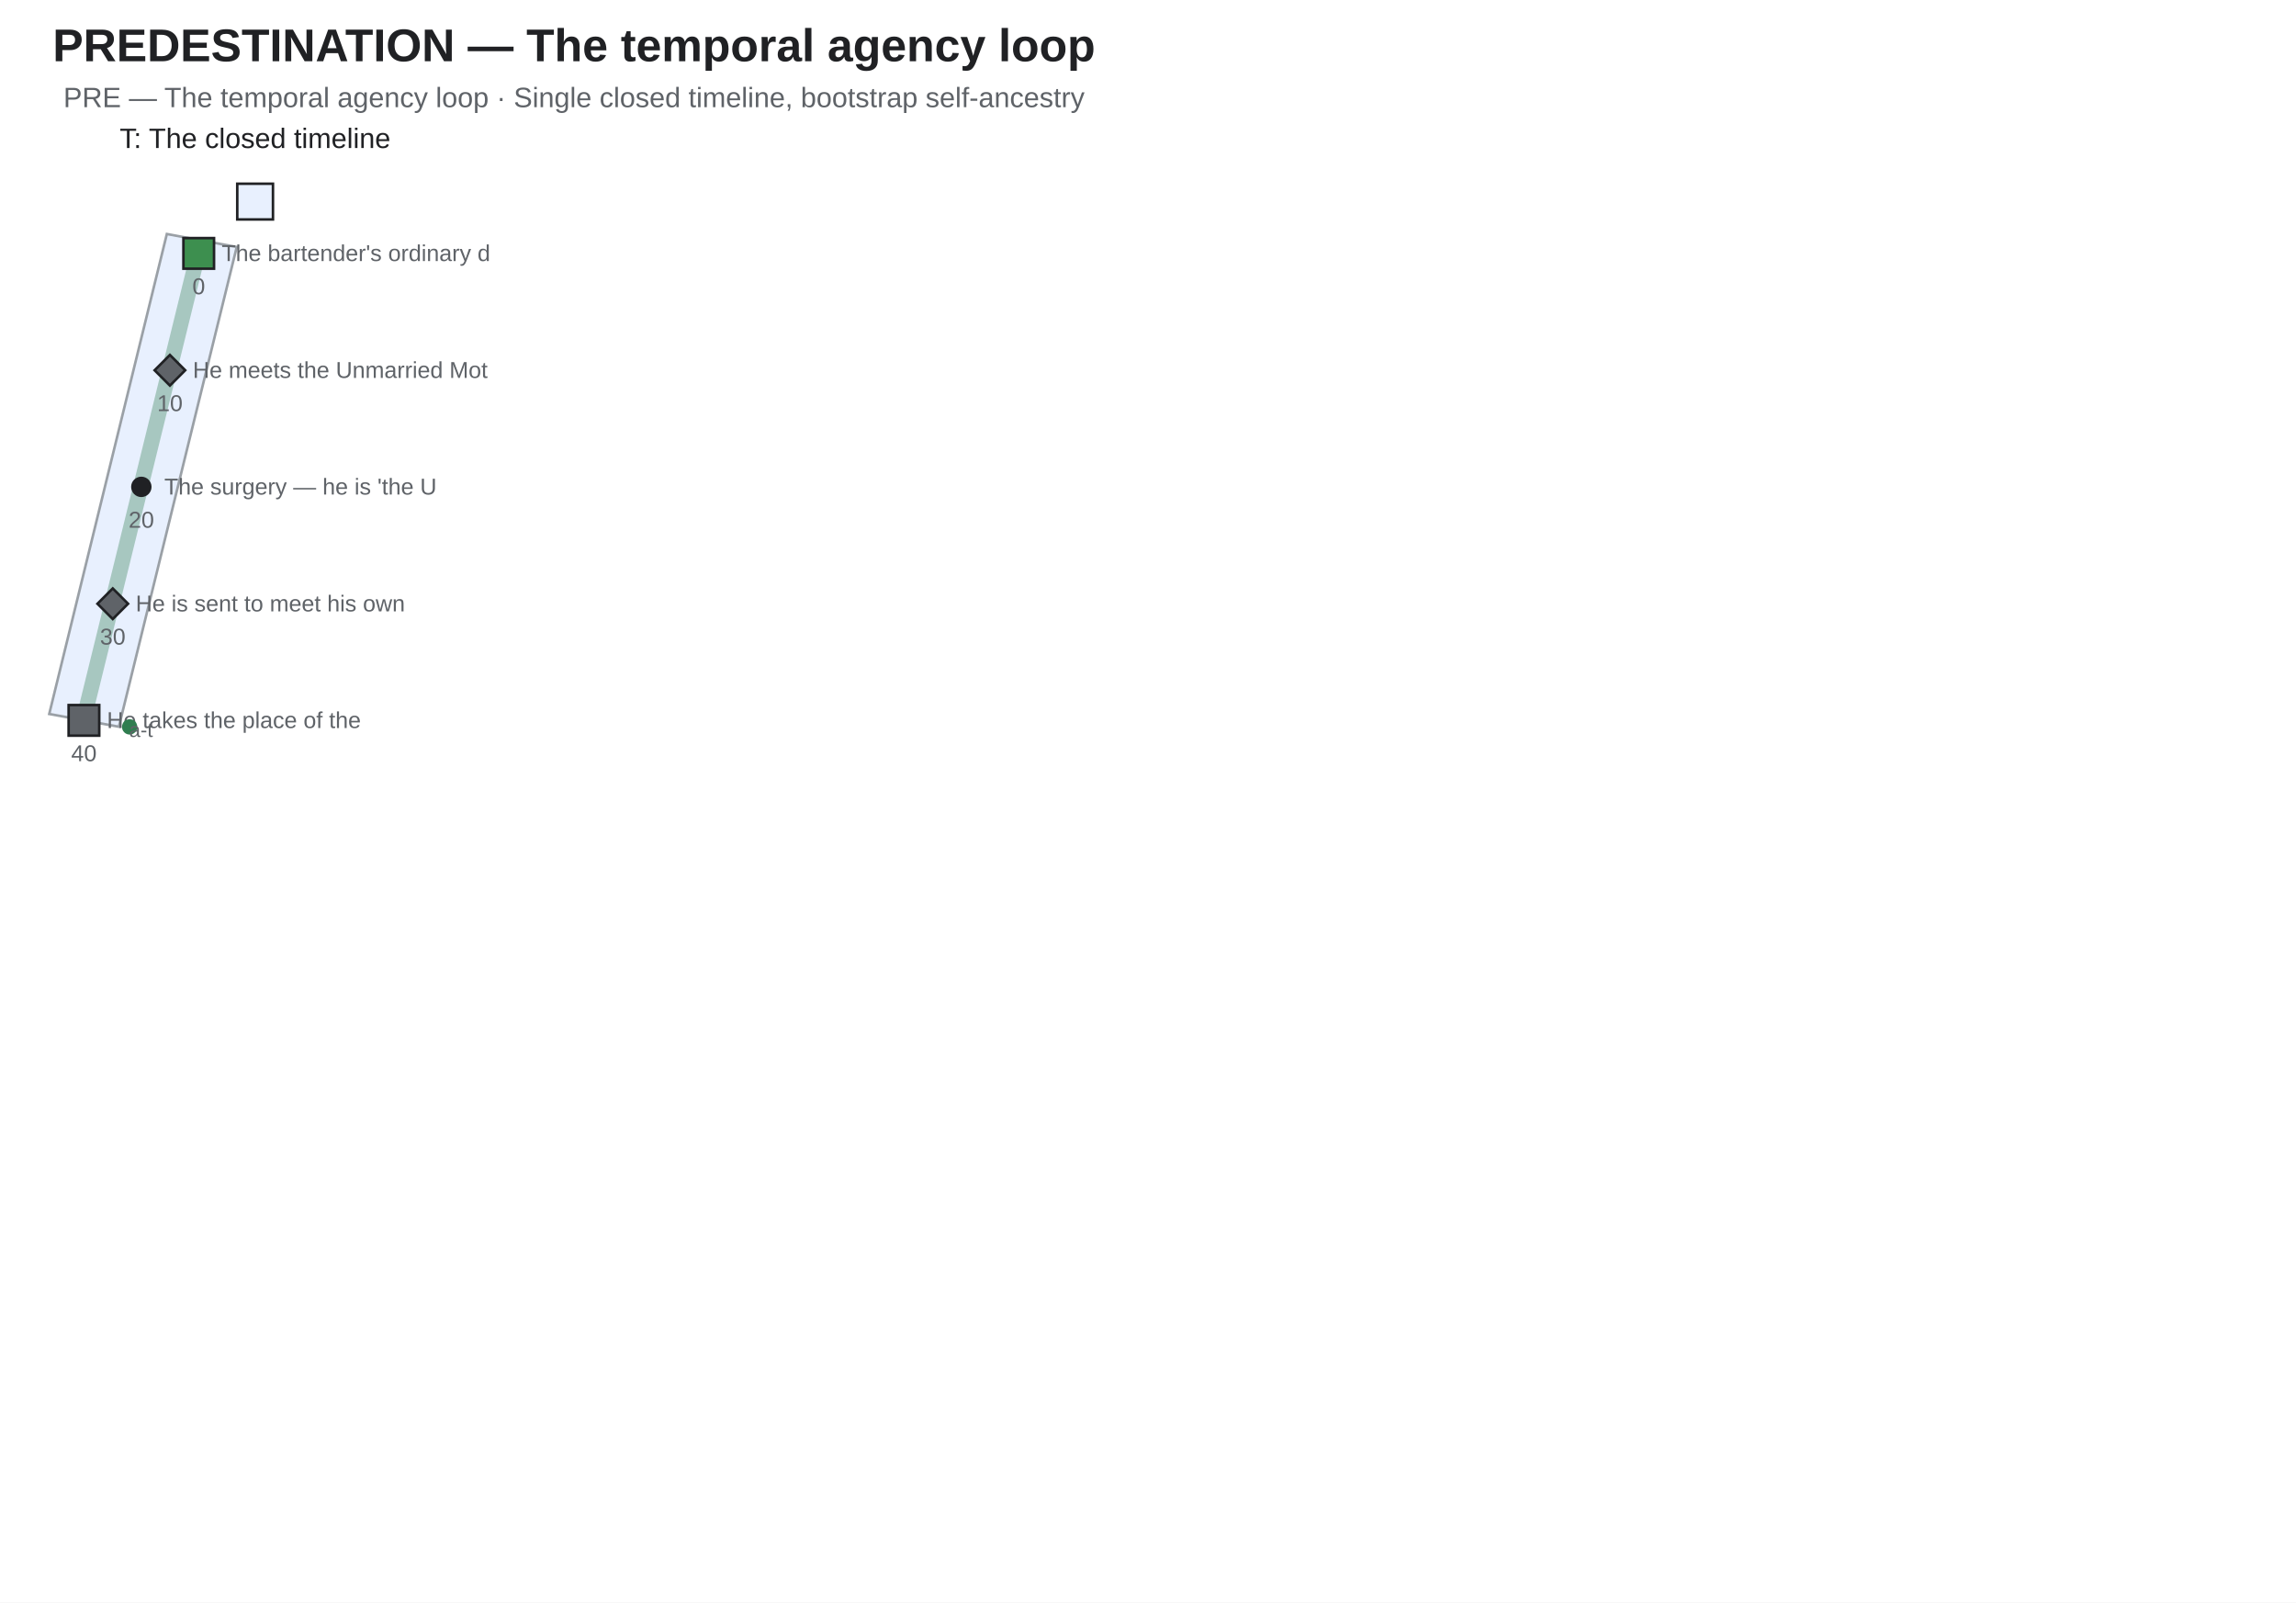
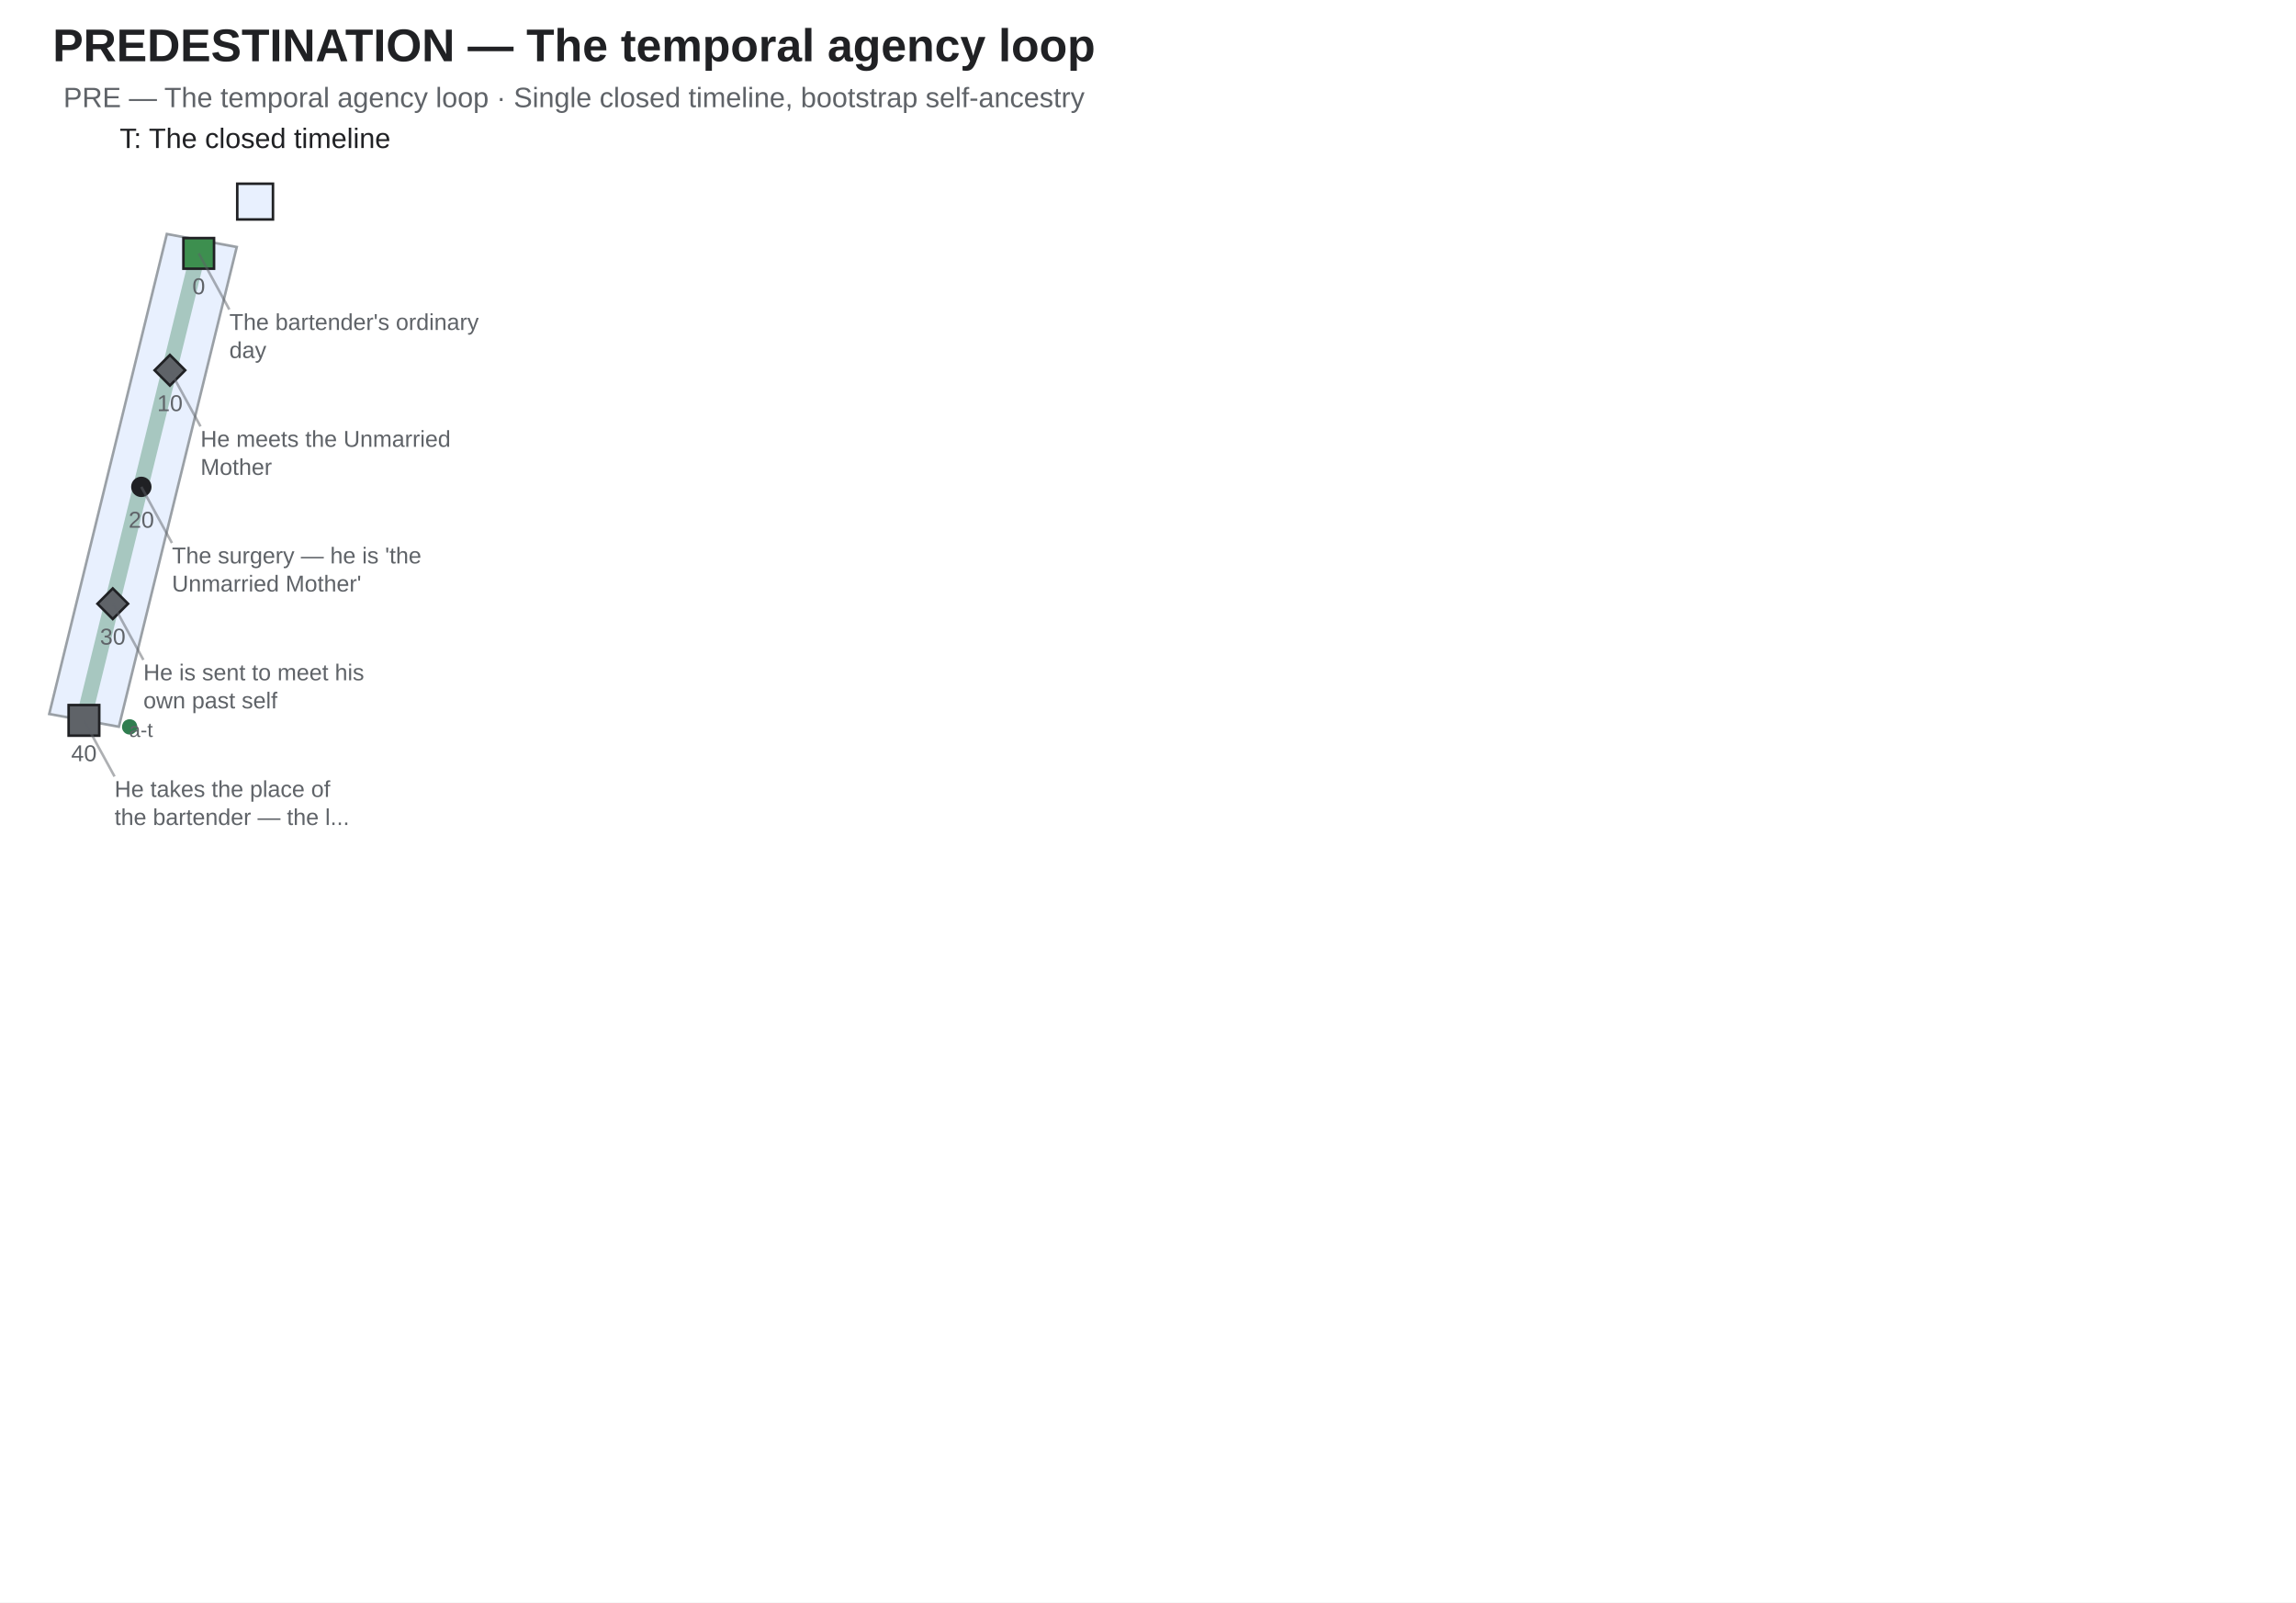
<svg xmlns="http://www.w3.org/2000/svg" width="900" height="628" viewBox="0 0 900 628" font-family="Arial, Helvetica, sans-serif">
  <rect width="900" height="628" fill="#ffffff" />
  <g transform="translate(0,0)">
    <text x="225" y="24" text-anchor="middle" font-size="18" font-weight="bold" fill="#202124">PREDESTINATION — The temporal agency loop</text>
    <text x="225" y="42" text-anchor="middle" font-size="11" fill="#5f6368">PRE — The temporal agency loop · Single closed timeline, bootstrap self-ancestry</text>
    <line x1="79.1" y1="94.2" x2="32.9" y2="282.3" stroke="#9aa0a6" stroke-width="2" stroke-opacity="1.0" />
    <rect x="93.0" y="72.0" width="14" height="14" fill="#e8f0fe" stroke="#202124" />
    <text x="100.0" y="58.0" text-anchor="middle" font-size="11" fill="#202124">T: The closed timeline</text>
    <polygon points="65.4,91.7 92.8,96.8 46.6,284.8 19.3,279.8" fill="#e8f0fe" stroke="#9aa0a6" stroke-width="1" />
    <line x1="77.9" y1="98.3" x2="32.9" y2="281.3" stroke="#2f7d4f" stroke-width="6" stroke-opacity="0.35" stroke-linecap="round" />
    <rect x="71.9" y="93.3" width="12" height="12" fill="#3d8f4f" stroke="#202124" />
    <text x="77.9" y="115.3" text-anchor="middle" font-size="9" fill="#5f6368">0</text>
-     <text x="86.9" y="102.3" font-size="9" fill="#5f6368">The bartender's ordinary d</text>
    <path d="M 66.6 139.1 L 72.6 145.1 L 66.6 151.1 L 60.6 145.1 Z" fill="#5f6368" stroke="#202124" />
    <text x="66.6" y="161.1" text-anchor="middle" font-size="9" fill="#5f6368">10</text>
-     <text x="75.6" y="148.1" font-size="9" fill="#5f6368">He meets the Unmarried Mot</text>
    <circle cx="55.4" cy="190.8" r="4" fill="#202124" />
    <text x="55.4" y="206.8" text-anchor="middle" font-size="9" fill="#5f6368">20</text>
-     <text x="64.4" y="193.8" font-size="9" fill="#5f6368">The surgery — he is 'the U</text>
    <path d="M 44.2 230.6 L 50.2 236.6 L 44.2 242.6 L 38.2 236.6 Z" fill="#5f6368" stroke="#202124" />
    <text x="44.2" y="252.6" text-anchor="middle" font-size="9" fill="#5f6368">30</text>
-     <text x="53.2" y="239.6" font-size="9" fill="#5f6368">He is sent to meet his own</text>
    <rect x="26.9" y="276.3" width="12" height="12" fill="#5f6368" stroke="#202124" />
    <text x="32.9" y="298.3" text-anchor="middle" font-size="9" fill="#5f6368">40</text>
-     <text x="41.9" y="285.3" font-size="9" fill="#5f6368">He takes the place of the </text>
    <text x="46.6" y="288.8" font-size="14" font-weight="bold" fill="#2f7d4f">●</text>
    <text x="50.6" y="288.8" font-size="8" fill="#5f6368">a-t</text>
+     <line x1="77.9" y1="99.3" x2="89.9" y2="121.3" stroke="#5f6368" stroke-width="1" stroke-opacity="0.5" />
+     <text x="89.9" y="129.3" font-size="9" fill="#5f6368">The bartender's ordinary</text>
+     <text x="89.9" y="140.3" font-size="9" fill="#5f6368">day</text>
+     <line x1="66.6" y1="145.1" x2="78.6" y2="167.1" stroke="#5f6368" stroke-width="1" stroke-opacity="0.5" />
+     <text x="78.6" y="175.1" font-size="9" fill="#5f6368">He meets the Unmarried</text>
+     <text x="78.6" y="186.1" font-size="9" fill="#5f6368">Mother</text>
+     <line x1="55.4" y1="190.8" x2="67.4" y2="212.8" stroke="#5f6368" stroke-width="1" stroke-opacity="0.5" />
+     <text x="67.4" y="220.8" font-size="9" fill="#5f6368">The surgery — he is 'the</text>
+     <text x="67.4" y="231.8" font-size="9" fill="#5f6368">Unmarried Mother'</text>
+     <line x1="44.2" y1="236.6" x2="56.2" y2="258.6" stroke="#5f6368" stroke-width="1" stroke-opacity="0.5" />
+     <text x="56.2" y="266.6" font-size="9" fill="#5f6368">He is sent to meet his</text>
+     <text x="56.2" y="277.6" font-size="9" fill="#5f6368">own past self</text>
+     <line x1="32.9" y1="282.3" x2="44.9" y2="304.3" stroke="#5f6368" stroke-width="1" stroke-opacity="0.5" />
+     <text x="44.9" y="312.3" font-size="9" fill="#5f6368">He takes the place of</text>
+     <text x="44.9" y="323.3" font-size="9" fill="#5f6368">the bartender — the l...</text>
  </g>
</svg>
